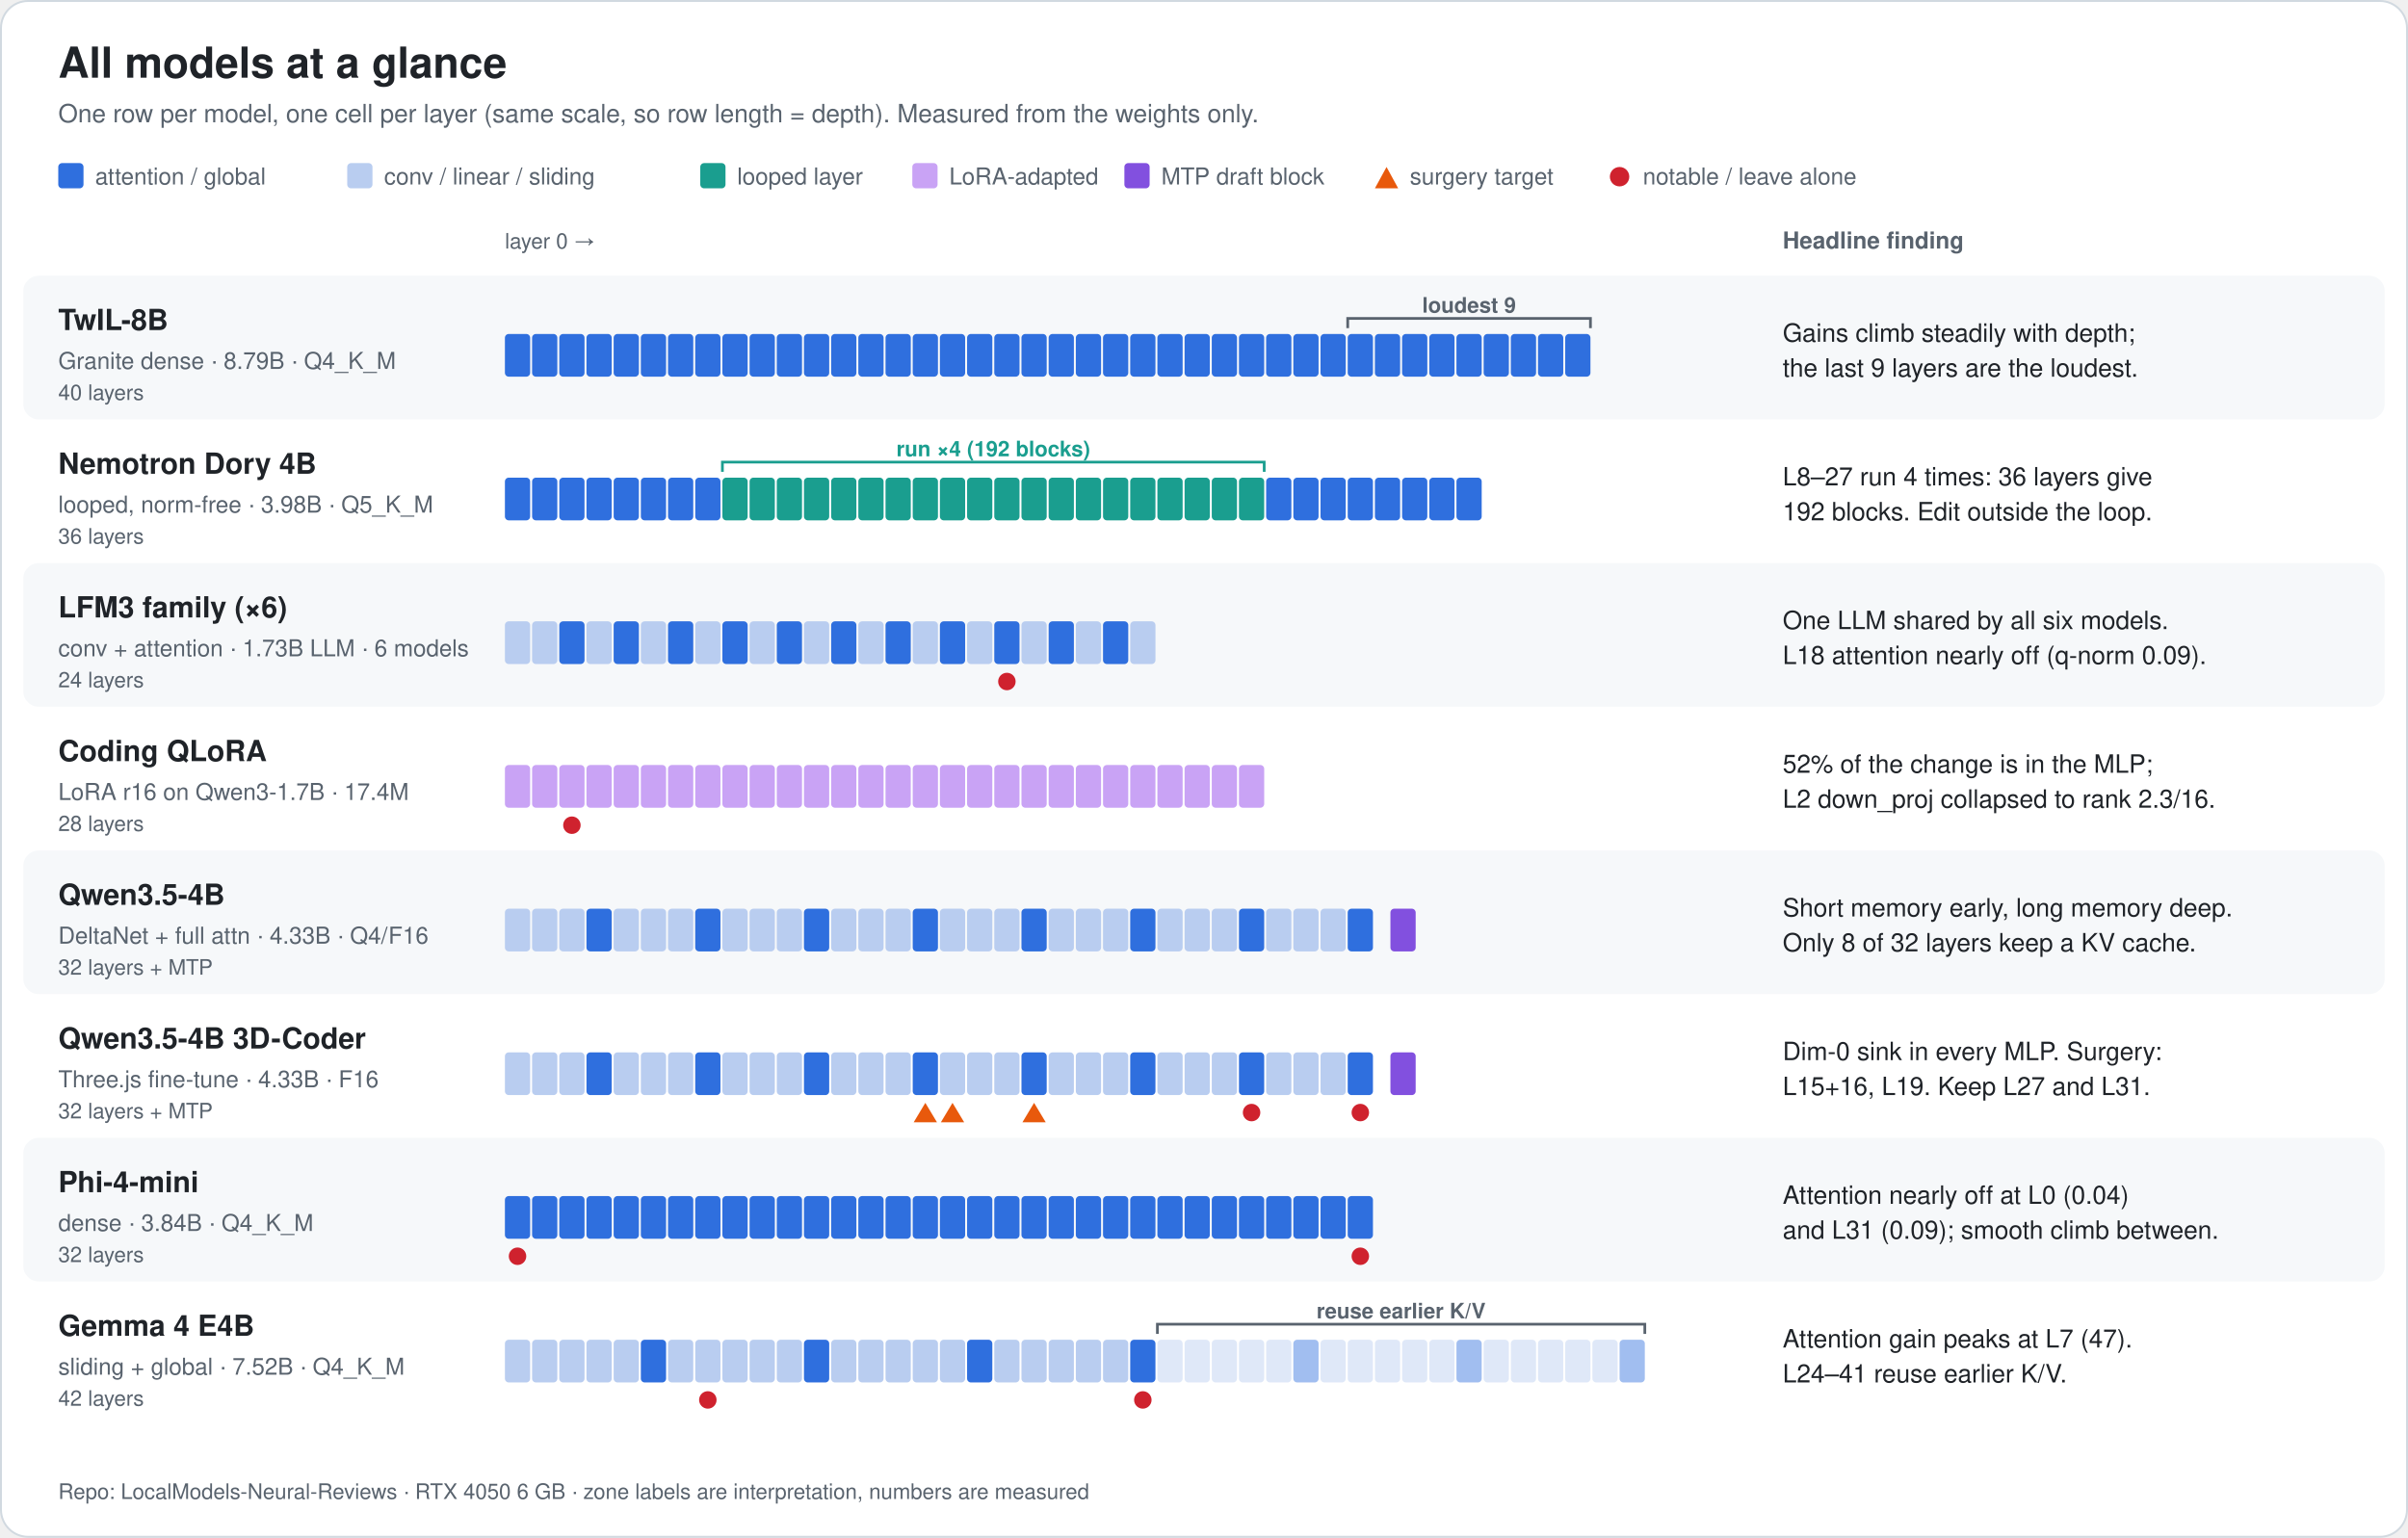
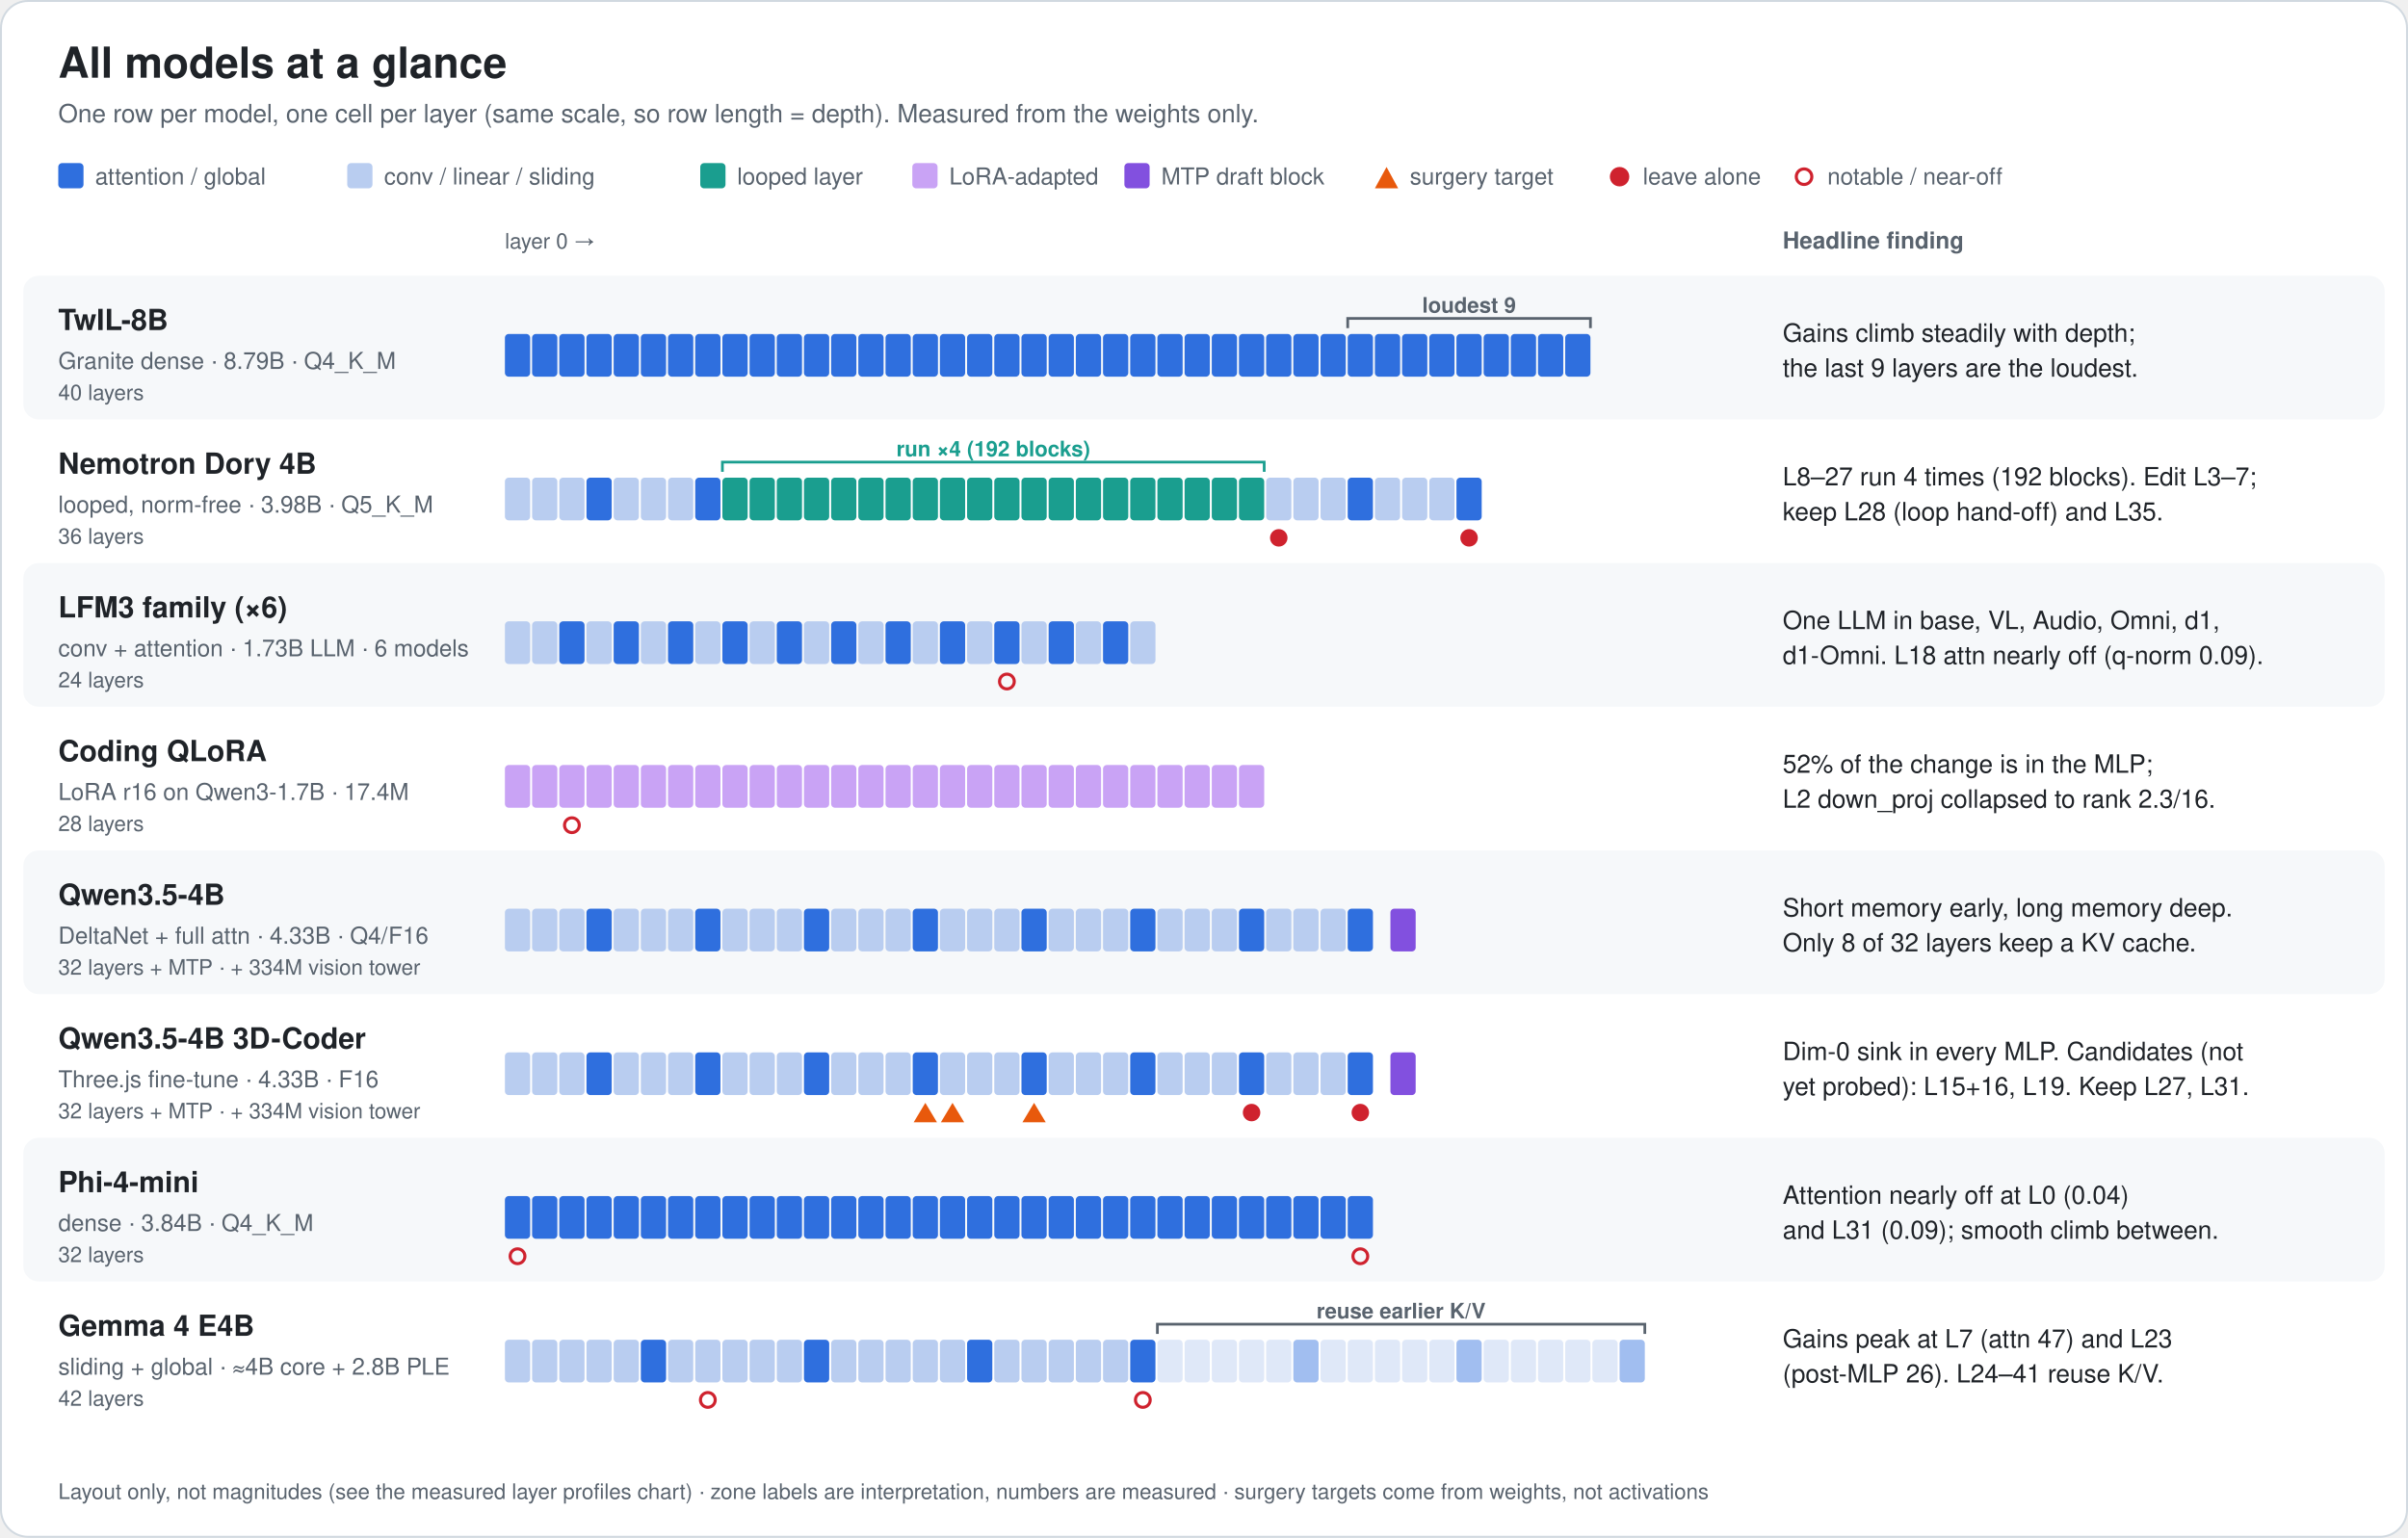
<svg xmlns="http://www.w3.org/2000/svg" width="1240" height="792" viewBox="0 0 1240 792" font-family="-apple-system,Segoe UI,Helvetica,Arial,sans-serif">
  <rect x="0.5" y="0.5" width="1239" height="791" rx="14" fill="#ffffff" stroke="#d1d9e0" />
  <text x="30" y="40" font-size="22" fill="#1f2328" text-anchor="start" font-weight="700">All models at a glance</text>
  <text x="30" y="63" font-size="13" fill="#59636e" text-anchor="start" font-weight="normal">One row per model, one cell per layer (same scale, so row length = depth). Measured from the weights only.</text>
  <rect x="30" y="84" width="13" height="13" rx="2" fill="#2f6fde" />
  <text x="49" y="95" font-size="12" fill="#59636e" text-anchor="start" font-weight="normal">attention / global</text>
  <rect x="178.8" y="84" width="13" height="13" rx="2" fill="#b9cdf0" />
  <text x="197.8" y="95" font-size="12" fill="#59636e" text-anchor="start" font-weight="normal">conv / linear / sliding</text>
  <rect x="360.6" y="84" width="13" height="13" rx="2" fill="#1a9e8f" />
  <text x="379.6" y="95" font-size="12" fill="#59636e" text-anchor="start" font-weight="normal">looped layer</text>
  <rect x="469.8" y="84" width="13" height="13" rx="2" fill="#c9a3f5" />
  <text x="488.8" y="95" font-size="12" fill="#59636e" text-anchor="start" font-weight="normal">LoRA-adapted</text>
  <rect x="579.0" y="84" width="13" height="13" rx="2" fill="#8250df" />
  <text x="598.0" y="95" font-size="12" fill="#59636e" text-anchor="start" font-weight="normal">MTP draft block</text>
  <path d="M708.0 97 l6 -11 l6 11 z" fill="#e8590c" />
  <text x="726.0" y="95" font-size="12" fill="#59636e" text-anchor="start" font-weight="normal">surgery target</text>
  <circle cx="834.0" cy="91" r="5" fill="#cf222e" />
-   <text x="846.0" y="95" font-size="12" fill="#59636e" text-anchor="start" font-weight="normal">notable / leave alone</text>
+   <text x="846.0" y="95" font-size="12" fill="#59636e" text-anchor="start" font-weight="normal">leave alone</text>
+   <circle cx="929.0" cy="91" r="4" fill="none" stroke="#cf222e" stroke-width="1.6" />
+   <text x="941.0" y="95" font-size="12" fill="#59636e" text-anchor="start" font-weight="normal">notable / near-off</text>
  <text x="260" y="128" font-size="11" fill="#59636e" text-anchor="start" font-weight="normal">layer 0 →</text>
  <text x="918" y="128" font-size="12" fill="#59636e" text-anchor="start" font-weight="600">Headline finding</text>
  <rect x="12" y="142" width="1216" height="74" rx="8" fill="#f6f8fa" />
  <text x="30" y="170" font-size="15" fill="#1f2328" text-anchor="start" font-weight="700">TwIL-8B</text>
  <text x="30" y="190" font-size="12" fill="#59636e" text-anchor="start" font-weight="normal">Granite dense · 8.79B · Q4_K_M</text>
  <text x="30" y="206" font-size="11" fill="#59636e" text-anchor="start" font-weight="normal">40 layers</text>
  <rect x="260" y="172" width="13" height="22" rx="2" fill="#2f6fde" />
  <rect x="274" y="172" width="13" height="22" rx="2" fill="#2f6fde" />
  <rect x="288" y="172" width="13" height="22" rx="2" fill="#2f6fde" />
  <rect x="302" y="172" width="13" height="22" rx="2" fill="#2f6fde" />
  <rect x="316" y="172" width="13" height="22" rx="2" fill="#2f6fde" />
  <rect x="330" y="172" width="13" height="22" rx="2" fill="#2f6fde" />
  <rect x="344" y="172" width="13" height="22" rx="2" fill="#2f6fde" />
  <rect x="358" y="172" width="13" height="22" rx="2" fill="#2f6fde" />
  <rect x="372" y="172" width="13" height="22" rx="2" fill="#2f6fde" />
  <rect x="386" y="172" width="13" height="22" rx="2" fill="#2f6fde" />
  <rect x="400" y="172" width="13" height="22" rx="2" fill="#2f6fde" />
  <rect x="414" y="172" width="13" height="22" rx="2" fill="#2f6fde" />
  <rect x="428" y="172" width="13" height="22" rx="2" fill="#2f6fde" />
  <rect x="442" y="172" width="13" height="22" rx="2" fill="#2f6fde" />
  <rect x="456" y="172" width="13" height="22" rx="2" fill="#2f6fde" />
  <rect x="470" y="172" width="13" height="22" rx="2" fill="#2f6fde" />
  <rect x="484" y="172" width="13" height="22" rx="2" fill="#2f6fde" />
  <rect x="498" y="172" width="13" height="22" rx="2" fill="#2f6fde" />
  <rect x="512" y="172" width="13" height="22" rx="2" fill="#2f6fde" />
  <rect x="526" y="172" width="13" height="22" rx="2" fill="#2f6fde" />
  <rect x="540" y="172" width="13" height="22" rx="2" fill="#2f6fde" />
  <rect x="554" y="172" width="13" height="22" rx="2" fill="#2f6fde" />
  <rect x="568" y="172" width="13" height="22" rx="2" fill="#2f6fde" />
  <rect x="582" y="172" width="13" height="22" rx="2" fill="#2f6fde" />
  <rect x="596" y="172" width="13" height="22" rx="2" fill="#2f6fde" />
  <rect x="610" y="172" width="13" height="22" rx="2" fill="#2f6fde" />
  <rect x="624" y="172" width="13" height="22" rx="2" fill="#2f6fde" />
  <rect x="638" y="172" width="13" height="22" rx="2" fill="#2f6fde" />
  <rect x="652" y="172" width="13" height="22" rx="2" fill="#2f6fde" />
  <rect x="666" y="172" width="13" height="22" rx="2" fill="#2f6fde" />
  <rect x="680" y="172" width="13" height="22" rx="2" fill="#2f6fde" />
  <rect x="694" y="172" width="13" height="22" rx="2" fill="#2f6fde" />
  <rect x="708" y="172" width="13" height="22" rx="2" fill="#2f6fde" />
  <rect x="722" y="172" width="13" height="22" rx="2" fill="#2f6fde" />
  <rect x="736" y="172" width="13" height="22" rx="2" fill="#2f6fde" />
  <rect x="750" y="172" width="13" height="22" rx="2" fill="#2f6fde" />
  <rect x="764" y="172" width="13" height="22" rx="2" fill="#2f6fde" />
  <rect x="778" y="172" width="13" height="22" rx="2" fill="#2f6fde" />
  <rect x="792" y="172" width="13" height="22" rx="2" fill="#2f6fde" />
  <rect x="806" y="172" width="13" height="22" rx="2" fill="#2f6fde" />
  <path d="M694 169 v-5 H819 v5" fill="none" stroke="#59636e" stroke-width="1.4" />
  <text x="756.5" y="161" font-size="11" fill="#59636e" text-anchor="middle" font-weight="600">loudest 9</text>
  <text x="918" y="176" font-size="13" fill="#1f2328" text-anchor="start" font-weight="normal">Gains climb steadily with depth;</text>
  <text x="918" y="194" font-size="13" fill="#1f2328" text-anchor="start" font-weight="normal">the last 9 layers are the loudest.</text>
  <text x="30" y="244" font-size="15" fill="#1f2328" text-anchor="start" font-weight="700">Nemotron Dory 4B</text>
  <text x="30" y="264" font-size="12" fill="#59636e" text-anchor="start" font-weight="normal">looped, norm-free · 3.98B · Q5_K_M</text>
  <text x="30" y="280" font-size="11" fill="#59636e" text-anchor="start" font-weight="normal">36 layers</text>
-   <rect x="260" y="246" width="13" height="22" rx="2" fill="#2f6fde" />
-   <rect x="274" y="246" width="13" height="22" rx="2" fill="#2f6fde" />
-   <rect x="288" y="246" width="13" height="22" rx="2" fill="#2f6fde" />
+   <rect x="260" y="246" width="13" height="22" rx="2" fill="#b9cdf0" />
+   <rect x="274" y="246" width="13" height="22" rx="2" fill="#b9cdf0" />
+   <rect x="288" y="246" width="13" height="22" rx="2" fill="#b9cdf0" />
  <rect x="302" y="246" width="13" height="22" rx="2" fill="#2f6fde" />
-   <rect x="316" y="246" width="13" height="22" rx="2" fill="#2f6fde" />
-   <rect x="330" y="246" width="13" height="22" rx="2" fill="#2f6fde" />
-   <rect x="344" y="246" width="13" height="22" rx="2" fill="#2f6fde" />
+   <rect x="316" y="246" width="13" height="22" rx="2" fill="#b9cdf0" />
+   <rect x="330" y="246" width="13" height="22" rx="2" fill="#b9cdf0" />
+   <rect x="344" y="246" width="13" height="22" rx="2" fill="#b9cdf0" />
  <rect x="358" y="246" width="13" height="22" rx="2" fill="#2f6fde" />
  <rect x="372" y="246" width="13" height="22" rx="2" fill="#1a9e8f" />
  <rect x="386" y="246" width="13" height="22" rx="2" fill="#1a9e8f" />
  <rect x="400" y="246" width="13" height="22" rx="2" fill="#1a9e8f" />
  <rect x="414" y="246" width="13" height="22" rx="2" fill="#1a9e8f" />
  <rect x="428" y="246" width="13" height="22" rx="2" fill="#1a9e8f" />
  <rect x="442" y="246" width="13" height="22" rx="2" fill="#1a9e8f" />
  <rect x="456" y="246" width="13" height="22" rx="2" fill="#1a9e8f" />
  <rect x="470" y="246" width="13" height="22" rx="2" fill="#1a9e8f" />
  <rect x="484" y="246" width="13" height="22" rx="2" fill="#1a9e8f" />
  <rect x="498" y="246" width="13" height="22" rx="2" fill="#1a9e8f" />
  <rect x="512" y="246" width="13" height="22" rx="2" fill="#1a9e8f" />
  <rect x="526" y="246" width="13" height="22" rx="2" fill="#1a9e8f" />
  <rect x="540" y="246" width="13" height="22" rx="2" fill="#1a9e8f" />
  <rect x="554" y="246" width="13" height="22" rx="2" fill="#1a9e8f" />
  <rect x="568" y="246" width="13" height="22" rx="2" fill="#1a9e8f" />
  <rect x="582" y="246" width="13" height="22" rx="2" fill="#1a9e8f" />
  <rect x="596" y="246" width="13" height="22" rx="2" fill="#1a9e8f" />
  <rect x="610" y="246" width="13" height="22" rx="2" fill="#1a9e8f" />
  <rect x="624" y="246" width="13" height="22" rx="2" fill="#1a9e8f" />
  <rect x="638" y="246" width="13" height="22" rx="2" fill="#1a9e8f" />
-   <rect x="652" y="246" width="13" height="22" rx="2" fill="#2f6fde" />
-   <rect x="666" y="246" width="13" height="22" rx="2" fill="#2f6fde" />
-   <rect x="680" y="246" width="13" height="22" rx="2" fill="#2f6fde" />
+   <rect x="652" y="246" width="13" height="22" rx="2" fill="#b9cdf0" />
+   <rect x="666" y="246" width="13" height="22" rx="2" fill="#b9cdf0" />
+   <rect x="680" y="246" width="13" height="22" rx="2" fill="#b9cdf0" />
  <rect x="694" y="246" width="13" height="22" rx="2" fill="#2f6fde" />
-   <rect x="708" y="246" width="13" height="22" rx="2" fill="#2f6fde" />
-   <rect x="722" y="246" width="13" height="22" rx="2" fill="#2f6fde" />
-   <rect x="736" y="246" width="13" height="22" rx="2" fill="#2f6fde" />
+   <rect x="708" y="246" width="13" height="22" rx="2" fill="#b9cdf0" />
+   <rect x="722" y="246" width="13" height="22" rx="2" fill="#b9cdf0" />
+   <rect x="736" y="246" width="13" height="22" rx="2" fill="#b9cdf0" />
  <rect x="750" y="246" width="13" height="22" rx="2" fill="#2f6fde" />
+   <circle cx="658.5" cy="277" r="4.5" fill="#cf222e" />
+   <circle cx="756.5" cy="277" r="4.5" fill="#cf222e" />
  <path d="M372 243 v-5 H651 v5" fill="none" stroke="#1a9e8f" stroke-width="1.4" />
  <text x="511.5" y="235" font-size="11" fill="#1a9e8f" text-anchor="middle" font-weight="600">run ×4 (192 blocks)</text>
-   <text x="918" y="250" font-size="13" fill="#1f2328" text-anchor="start" font-weight="normal">L8–27 run 4 times: 36 layers give</text>
-   <text x="918" y="268" font-size="13" fill="#1f2328" text-anchor="start" font-weight="normal">192 blocks. Edit outside the loop.</text>
+   <text x="918" y="250" font-size="13" fill="#1f2328" text-anchor="start" font-weight="normal">L8–27 run 4 times (192 blocks). Edit L3–7;</text>
+   <text x="918" y="268" font-size="13" fill="#1f2328" text-anchor="start" font-weight="normal">keep L28 (loop hand-off) and L35.</text>
  <rect x="12" y="290" width="1216" height="74" rx="8" fill="#f6f8fa" />
  <text x="30" y="318" font-size="15" fill="#1f2328" text-anchor="start" font-weight="700">LFM3 family (×6)</text>
  <text x="30" y="338" font-size="12" fill="#59636e" text-anchor="start" font-weight="normal">conv + attention · 1.73B LLM · 6 models</text>
  <text x="30" y="354" font-size="11" fill="#59636e" text-anchor="start" font-weight="normal">24 layers</text>
  <rect x="260" y="320" width="13" height="22" rx="2" fill="#b9cdf0" />
  <rect x="274" y="320" width="13" height="22" rx="2" fill="#b9cdf0" />
  <rect x="288" y="320" width="13" height="22" rx="2" fill="#2f6fde" />
  <rect x="302" y="320" width="13" height="22" rx="2" fill="#b9cdf0" />
  <rect x="316" y="320" width="13" height="22" rx="2" fill="#2f6fde" />
  <rect x="330" y="320" width="13" height="22" rx="2" fill="#b9cdf0" />
  <rect x="344" y="320" width="13" height="22" rx="2" fill="#2f6fde" />
  <rect x="358" y="320" width="13" height="22" rx="2" fill="#b9cdf0" />
  <rect x="372" y="320" width="13" height="22" rx="2" fill="#2f6fde" />
  <rect x="386" y="320" width="13" height="22" rx="2" fill="#b9cdf0" />
  <rect x="400" y="320" width="13" height="22" rx="2" fill="#2f6fde" />
  <rect x="414" y="320" width="13" height="22" rx="2" fill="#b9cdf0" />
  <rect x="428" y="320" width="13" height="22" rx="2" fill="#2f6fde" />
  <rect x="442" y="320" width="13" height="22" rx="2" fill="#b9cdf0" />
  <rect x="456" y="320" width="13" height="22" rx="2" fill="#2f6fde" />
  <rect x="470" y="320" width="13" height="22" rx="2" fill="#b9cdf0" />
  <rect x="484" y="320" width="13" height="22" rx="2" fill="#2f6fde" />
  <rect x="498" y="320" width="13" height="22" rx="2" fill="#b9cdf0" />
  <rect x="512" y="320" width="13" height="22" rx="2" fill="#2f6fde" />
  <rect x="526" y="320" width="13" height="22" rx="2" fill="#b9cdf0" />
  <rect x="540" y="320" width="13" height="22" rx="2" fill="#2f6fde" />
  <rect x="554" y="320" width="13" height="22" rx="2" fill="#b9cdf0" />
  <rect x="568" y="320" width="13" height="22" rx="2" fill="#2f6fde" />
  <rect x="582" y="320" width="13" height="22" rx="2" fill="#b9cdf0" />
-   <circle cx="518.5" cy="351" r="4.5" fill="#cf222e" />
-   <text x="918" y="324" font-size="13" fill="#1f2328" text-anchor="start" font-weight="normal">One LLM shared by all six models.</text>
-   <text x="918" y="342" font-size="13" fill="#1f2328" text-anchor="start" font-weight="normal">L18 attention nearly off (q-norm 0.09).</text>
+   <circle cx="518.5" cy="351" r="3.8" fill="none" stroke="#cf222e" stroke-width="1.6" />
+   <text x="918" y="324" font-size="13" fill="#1f2328" text-anchor="start" font-weight="normal">One LLM in base, VL, Audio, Omni, d1,</text>
+   <text x="918" y="342" font-size="13" fill="#1f2328" text-anchor="start" font-weight="normal">d1-Omni. L18 attn nearly off (q-norm 0.09).</text>
  <text x="30" y="392" font-size="15" fill="#1f2328" text-anchor="start" font-weight="700">Coding QLoRA</text>
  <text x="30" y="412" font-size="12" fill="#59636e" text-anchor="start" font-weight="normal">LoRA r16 on Qwen3-1.7B · 17.4M</text>
  <text x="30" y="428" font-size="11" fill="#59636e" text-anchor="start" font-weight="normal">28 layers</text>
  <rect x="260" y="394" width="13" height="22" rx="2" fill="#c9a3f5" />
  <rect x="274" y="394" width="13" height="22" rx="2" fill="#c9a3f5" />
  <rect x="288" y="394" width="13" height="22" rx="2" fill="#c9a3f5" />
  <rect x="302" y="394" width="13" height="22" rx="2" fill="#c9a3f5" />
  <rect x="316" y="394" width="13" height="22" rx="2" fill="#c9a3f5" />
  <rect x="330" y="394" width="13" height="22" rx="2" fill="#c9a3f5" />
  <rect x="344" y="394" width="13" height="22" rx="2" fill="#c9a3f5" />
  <rect x="358" y="394" width="13" height="22" rx="2" fill="#c9a3f5" />
  <rect x="372" y="394" width="13" height="22" rx="2" fill="#c9a3f5" />
  <rect x="386" y="394" width="13" height="22" rx="2" fill="#c9a3f5" />
  <rect x="400" y="394" width="13" height="22" rx="2" fill="#c9a3f5" />
  <rect x="414" y="394" width="13" height="22" rx="2" fill="#c9a3f5" />
  <rect x="428" y="394" width="13" height="22" rx="2" fill="#c9a3f5" />
  <rect x="442" y="394" width="13" height="22" rx="2" fill="#c9a3f5" />
  <rect x="456" y="394" width="13" height="22" rx="2" fill="#c9a3f5" />
  <rect x="470" y="394" width="13" height="22" rx="2" fill="#c9a3f5" />
  <rect x="484" y="394" width="13" height="22" rx="2" fill="#c9a3f5" />
  <rect x="498" y="394" width="13" height="22" rx="2" fill="#c9a3f5" />
  <rect x="512" y="394" width="13" height="22" rx="2" fill="#c9a3f5" />
  <rect x="526" y="394" width="13" height="22" rx="2" fill="#c9a3f5" />
  <rect x="540" y="394" width="13" height="22" rx="2" fill="#c9a3f5" />
  <rect x="554" y="394" width="13" height="22" rx="2" fill="#c9a3f5" />
  <rect x="568" y="394" width="13" height="22" rx="2" fill="#c9a3f5" />
  <rect x="582" y="394" width="13" height="22" rx="2" fill="#c9a3f5" />
  <rect x="596" y="394" width="13" height="22" rx="2" fill="#c9a3f5" />
  <rect x="610" y="394" width="13" height="22" rx="2" fill="#c9a3f5" />
  <rect x="624" y="394" width="13" height="22" rx="2" fill="#c9a3f5" />
  <rect x="638" y="394" width="13" height="22" rx="2" fill="#c9a3f5" />
-   <circle cx="294.5" cy="425" r="4.5" fill="#cf222e" />
+   <circle cx="294.5" cy="425" r="3.8" fill="none" stroke="#cf222e" stroke-width="1.6" />
  <text x="918" y="398" font-size="13" fill="#1f2328" text-anchor="start" font-weight="normal">52% of the change is in the MLP;</text>
  <text x="918" y="416" font-size="13" fill="#1f2328" text-anchor="start" font-weight="normal">L2 down_proj collapsed to rank 2.3/16.</text>
  <rect x="12" y="438" width="1216" height="74" rx="8" fill="#f6f8fa" />
  <text x="30" y="466" font-size="15" fill="#1f2328" text-anchor="start" font-weight="700">Qwen3.5-4B</text>
  <text x="30" y="486" font-size="12" fill="#59636e" text-anchor="start" font-weight="normal">DeltaNet + full attn · 4.33B · Q4/F16</text>
-   <text x="30" y="502" font-size="11" fill="#59636e" text-anchor="start" font-weight="normal">32 layers + MTP</text>
+   <text x="30" y="502" font-size="11" fill="#59636e" text-anchor="start" font-weight="normal">32 layers + MTP · + 334M vision tower</text>
  <rect x="260" y="468" width="13" height="22" rx="2" fill="#b9cdf0" />
  <rect x="274" y="468" width="13" height="22" rx="2" fill="#b9cdf0" />
  <rect x="288" y="468" width="13" height="22" rx="2" fill="#b9cdf0" />
  <rect x="302" y="468" width="13" height="22" rx="2" fill="#2f6fde" />
  <rect x="316" y="468" width="13" height="22" rx="2" fill="#b9cdf0" />
  <rect x="330" y="468" width="13" height="22" rx="2" fill="#b9cdf0" />
  <rect x="344" y="468" width="13" height="22" rx="2" fill="#b9cdf0" />
  <rect x="358" y="468" width="13" height="22" rx="2" fill="#2f6fde" />
  <rect x="372" y="468" width="13" height="22" rx="2" fill="#b9cdf0" />
  <rect x="386" y="468" width="13" height="22" rx="2" fill="#b9cdf0" />
  <rect x="400" y="468" width="13" height="22" rx="2" fill="#b9cdf0" />
  <rect x="414" y="468" width="13" height="22" rx="2" fill="#2f6fde" />
  <rect x="428" y="468" width="13" height="22" rx="2" fill="#b9cdf0" />
  <rect x="442" y="468" width="13" height="22" rx="2" fill="#b9cdf0" />
  <rect x="456" y="468" width="13" height="22" rx="2" fill="#b9cdf0" />
  <rect x="470" y="468" width="13" height="22" rx="2" fill="#2f6fde" />
  <rect x="484" y="468" width="13" height="22" rx="2" fill="#b9cdf0" />
  <rect x="498" y="468" width="13" height="22" rx="2" fill="#b9cdf0" />
  <rect x="512" y="468" width="13" height="22" rx="2" fill="#b9cdf0" />
  <rect x="526" y="468" width="13" height="22" rx="2" fill="#2f6fde" />
  <rect x="540" y="468" width="13" height="22" rx="2" fill="#b9cdf0" />
  <rect x="554" y="468" width="13" height="22" rx="2" fill="#b9cdf0" />
  <rect x="568" y="468" width="13" height="22" rx="2" fill="#b9cdf0" />
  <rect x="582" y="468" width="13" height="22" rx="2" fill="#2f6fde" />
  <rect x="596" y="468" width="13" height="22" rx="2" fill="#b9cdf0" />
  <rect x="610" y="468" width="13" height="22" rx="2" fill="#b9cdf0" />
  <rect x="624" y="468" width="13" height="22" rx="2" fill="#b9cdf0" />
  <rect x="638" y="468" width="13" height="22" rx="2" fill="#2f6fde" />
  <rect x="652" y="468" width="13" height="22" rx="2" fill="#b9cdf0" />
  <rect x="666" y="468" width="13" height="22" rx="2" fill="#b9cdf0" />
  <rect x="680" y="468" width="13" height="22" rx="2" fill="#b9cdf0" />
  <rect x="694" y="468" width="13" height="22" rx="2" fill="#2f6fde" />
  <rect x="716" y="468" width="13" height="22" rx="2" fill="#8250df" />
  <text x="918" y="472" font-size="13" fill="#1f2328" text-anchor="start" font-weight="normal">Short memory early, long memory deep.</text>
  <text x="918" y="490" font-size="13" fill="#1f2328" text-anchor="start" font-weight="normal">Only 8 of 32 layers keep a KV cache.</text>
  <text x="30" y="540" font-size="15" fill="#1f2328" text-anchor="start" font-weight="700">Qwen3.5-4B 3D-Coder</text>
  <text x="30" y="560" font-size="12" fill="#59636e" text-anchor="start" font-weight="normal">Three.js fine-tune · 4.33B · F16</text>
-   <text x="30" y="576" font-size="11" fill="#59636e" text-anchor="start" font-weight="normal">32 layers + MTP</text>
+   <text x="30" y="576" font-size="11" fill="#59636e" text-anchor="start" font-weight="normal">32 layers + MTP · + 334M vision tower</text>
  <rect x="260" y="542" width="13" height="22" rx="2" fill="#b9cdf0" />
  <rect x="274" y="542" width="13" height="22" rx="2" fill="#b9cdf0" />
  <rect x="288" y="542" width="13" height="22" rx="2" fill="#b9cdf0" />
  <rect x="302" y="542" width="13" height="22" rx="2" fill="#2f6fde" />
  <rect x="316" y="542" width="13" height="22" rx="2" fill="#b9cdf0" />
  <rect x="330" y="542" width="13" height="22" rx="2" fill="#b9cdf0" />
  <rect x="344" y="542" width="13" height="22" rx="2" fill="#b9cdf0" />
  <rect x="358" y="542" width="13" height="22" rx="2" fill="#2f6fde" />
  <rect x="372" y="542" width="13" height="22" rx="2" fill="#b9cdf0" />
  <rect x="386" y="542" width="13" height="22" rx="2" fill="#b9cdf0" />
  <rect x="400" y="542" width="13" height="22" rx="2" fill="#b9cdf0" />
  <rect x="414" y="542" width="13" height="22" rx="2" fill="#2f6fde" />
  <rect x="428" y="542" width="13" height="22" rx="2" fill="#b9cdf0" />
  <rect x="442" y="542" width="13" height="22" rx="2" fill="#b9cdf0" />
  <rect x="456" y="542" width="13" height="22" rx="2" fill="#b9cdf0" />
  <rect x="470" y="542" width="13" height="22" rx="2" fill="#2f6fde" />
  <rect x="484" y="542" width="13" height="22" rx="2" fill="#b9cdf0" />
  <rect x="498" y="542" width="13" height="22" rx="2" fill="#b9cdf0" />
  <rect x="512" y="542" width="13" height="22" rx="2" fill="#b9cdf0" />
  <rect x="526" y="542" width="13" height="22" rx="2" fill="#2f6fde" />
  <rect x="540" y="542" width="13" height="22" rx="2" fill="#b9cdf0" />
  <rect x="554" y="542" width="13" height="22" rx="2" fill="#b9cdf0" />
  <rect x="568" y="542" width="13" height="22" rx="2" fill="#b9cdf0" />
  <rect x="582" y="542" width="13" height="22" rx="2" fill="#2f6fde" />
  <rect x="596" y="542" width="13" height="22" rx="2" fill="#b9cdf0" />
  <rect x="610" y="542" width="13" height="22" rx="2" fill="#b9cdf0" />
  <rect x="624" y="542" width="13" height="22" rx="2" fill="#b9cdf0" />
  <rect x="638" y="542" width="13" height="22" rx="2" fill="#2f6fde" />
  <rect x="652" y="542" width="13" height="22" rx="2" fill="#b9cdf0" />
  <rect x="666" y="542" width="13" height="22" rx="2" fill="#b9cdf0" />
  <rect x="680" y="542" width="13" height="22" rx="2" fill="#b9cdf0" />
  <rect x="694" y="542" width="13" height="22" rx="2" fill="#2f6fde" />
  <rect x="716" y="542" width="13" height="22" rx="2" fill="#8250df" />
  <path d="M470.5 578 l6 -10 l6 10 z" fill="#e8590c" />
  <path d="M484.5 578 l6 -10 l6 10 z" fill="#e8590c" />
  <path d="M526.5 578 l6 -10 l6 10 z" fill="#e8590c" />
  <circle cx="644.5" cy="573" r="4.5" fill="#cf222e" />
  <circle cx="700.5" cy="573" r="4.5" fill="#cf222e" />
-   <text x="918" y="546" font-size="13" fill="#1f2328" text-anchor="start" font-weight="normal">Dim-0 sink in every MLP. Surgery:</text>
-   <text x="918" y="564" font-size="13" fill="#1f2328" text-anchor="start" font-weight="normal">L15+16, L19. Keep L27 and L31.</text>
+   <text x="918" y="546" font-size="13" fill="#1f2328" text-anchor="start" font-weight="normal">Dim-0 sink in every MLP. Candidates (not</text>
+   <text x="918" y="564" font-size="13" fill="#1f2328" text-anchor="start" font-weight="normal">yet probed): L15+16, L19. Keep L27, L31.</text>
  <rect x="12" y="586" width="1216" height="74" rx="8" fill="#f6f8fa" />
  <text x="30" y="614" font-size="15" fill="#1f2328" text-anchor="start" font-weight="700">Phi-4-mini</text>
  <text x="30" y="634" font-size="12" fill="#59636e" text-anchor="start" font-weight="normal">dense · 3.84B · Q4_K_M</text>
  <text x="30" y="650" font-size="11" fill="#59636e" text-anchor="start" font-weight="normal">32 layers</text>
  <rect x="260" y="616" width="13" height="22" rx="2" fill="#2f6fde" />
  <rect x="274" y="616" width="13" height="22" rx="2" fill="#2f6fde" />
  <rect x="288" y="616" width="13" height="22" rx="2" fill="#2f6fde" />
  <rect x="302" y="616" width="13" height="22" rx="2" fill="#2f6fde" />
  <rect x="316" y="616" width="13" height="22" rx="2" fill="#2f6fde" />
  <rect x="330" y="616" width="13" height="22" rx="2" fill="#2f6fde" />
  <rect x="344" y="616" width="13" height="22" rx="2" fill="#2f6fde" />
  <rect x="358" y="616" width="13" height="22" rx="2" fill="#2f6fde" />
  <rect x="372" y="616" width="13" height="22" rx="2" fill="#2f6fde" />
  <rect x="386" y="616" width="13" height="22" rx="2" fill="#2f6fde" />
  <rect x="400" y="616" width="13" height="22" rx="2" fill="#2f6fde" />
  <rect x="414" y="616" width="13" height="22" rx="2" fill="#2f6fde" />
  <rect x="428" y="616" width="13" height="22" rx="2" fill="#2f6fde" />
  <rect x="442" y="616" width="13" height="22" rx="2" fill="#2f6fde" />
  <rect x="456" y="616" width="13" height="22" rx="2" fill="#2f6fde" />
  <rect x="470" y="616" width="13" height="22" rx="2" fill="#2f6fde" />
  <rect x="484" y="616" width="13" height="22" rx="2" fill="#2f6fde" />
  <rect x="498" y="616" width="13" height="22" rx="2" fill="#2f6fde" />
  <rect x="512" y="616" width="13" height="22" rx="2" fill="#2f6fde" />
  <rect x="526" y="616" width="13" height="22" rx="2" fill="#2f6fde" />
  <rect x="540" y="616" width="13" height="22" rx="2" fill="#2f6fde" />
  <rect x="554" y="616" width="13" height="22" rx="2" fill="#2f6fde" />
  <rect x="568" y="616" width="13" height="22" rx="2" fill="#2f6fde" />
  <rect x="582" y="616" width="13" height="22" rx="2" fill="#2f6fde" />
  <rect x="596" y="616" width="13" height="22" rx="2" fill="#2f6fde" />
  <rect x="610" y="616" width="13" height="22" rx="2" fill="#2f6fde" />
  <rect x="624" y="616" width="13" height="22" rx="2" fill="#2f6fde" />
  <rect x="638" y="616" width="13" height="22" rx="2" fill="#2f6fde" />
  <rect x="652" y="616" width="13" height="22" rx="2" fill="#2f6fde" />
  <rect x="666" y="616" width="13" height="22" rx="2" fill="#2f6fde" />
  <rect x="680" y="616" width="13" height="22" rx="2" fill="#2f6fde" />
  <rect x="694" y="616" width="13" height="22" rx="2" fill="#2f6fde" />
-   <circle cx="266.5" cy="647" r="4.5" fill="#cf222e" />
-   <circle cx="700.5" cy="647" r="4.5" fill="#cf222e" />
+   <circle cx="266.5" cy="647" r="3.8" fill="none" stroke="#cf222e" stroke-width="1.6" />
+   <circle cx="700.5" cy="647" r="3.8" fill="none" stroke="#cf222e" stroke-width="1.6" />
  <text x="918" y="620" font-size="13" fill="#1f2328" text-anchor="start" font-weight="normal">Attention nearly off at L0 (0.04)</text>
  <text x="918" y="638" font-size="13" fill="#1f2328" text-anchor="start" font-weight="normal">and L31 (0.09); smooth climb between.</text>
  <text x="30" y="688" font-size="15" fill="#1f2328" text-anchor="start" font-weight="700">Gemma 4 E4B</text>
-   <text x="30" y="708" font-size="12" fill="#59636e" text-anchor="start" font-weight="normal">sliding + global · 7.52B · Q4_K_M</text>
+   <text x="30" y="708" font-size="12" fill="#59636e" text-anchor="start" font-weight="normal">sliding + global · ≈4B core + 2.8B PLE</text>
  <text x="30" y="724" font-size="11" fill="#59636e" text-anchor="start" font-weight="normal">42 layers</text>
  <rect x="260" y="690" width="13" height="22" rx="2" fill="#b9cdf0" />
  <rect x="274" y="690" width="13" height="22" rx="2" fill="#b9cdf0" />
  <rect x="288" y="690" width="13" height="22" rx="2" fill="#b9cdf0" />
  <rect x="302" y="690" width="13" height="22" rx="2" fill="#b9cdf0" />
  <rect x="316" y="690" width="13" height="22" rx="2" fill="#b9cdf0" />
  <rect x="330" y="690" width="13" height="22" rx="2" fill="#2f6fde" />
  <rect x="344" y="690" width="13" height="22" rx="2" fill="#b9cdf0" />
  <rect x="358" y="690" width="13" height="22" rx="2" fill="#b9cdf0" />
  <rect x="372" y="690" width="13" height="22" rx="2" fill="#b9cdf0" />
  <rect x="386" y="690" width="13" height="22" rx="2" fill="#b9cdf0" />
  <rect x="400" y="690" width="13" height="22" rx="2" fill="#b9cdf0" />
  <rect x="414" y="690" width="13" height="22" rx="2" fill="#2f6fde" />
  <rect x="428" y="690" width="13" height="22" rx="2" fill="#b9cdf0" />
  <rect x="442" y="690" width="13" height="22" rx="2" fill="#b9cdf0" />
  <rect x="456" y="690" width="13" height="22" rx="2" fill="#b9cdf0" />
  <rect x="470" y="690" width="13" height="22" rx="2" fill="#b9cdf0" />
  <rect x="484" y="690" width="13" height="22" rx="2" fill="#b9cdf0" />
  <rect x="498" y="690" width="13" height="22" rx="2" fill="#2f6fde" />
  <rect x="512" y="690" width="13" height="22" rx="2" fill="#b9cdf0" />
  <rect x="526" y="690" width="13" height="22" rx="2" fill="#b9cdf0" />
  <rect x="540" y="690" width="13" height="22" rx="2" fill="#b9cdf0" />
  <rect x="554" y="690" width="13" height="22" rx="2" fill="#b9cdf0" />
  <rect x="568" y="690" width="13" height="22" rx="2" fill="#b9cdf0" />
  <rect x="582" y="690" width="13" height="22" rx="2" fill="#2f6fde" />
  <rect x="596" y="690" width="13" height="22" rx="2" fill="#b9cdf0" opacity="0.45" />
  <rect x="610" y="690" width="13" height="22" rx="2" fill="#b9cdf0" opacity="0.45" />
  <rect x="624" y="690" width="13" height="22" rx="2" fill="#b9cdf0" opacity="0.45" />
  <rect x="638" y="690" width="13" height="22" rx="2" fill="#b9cdf0" opacity="0.45" />
  <rect x="652" y="690" width="13" height="22" rx="2" fill="#b9cdf0" opacity="0.45" />
  <rect x="666" y="690" width="13" height="22" rx="2" fill="#2f6fde" opacity="0.45" />
  <rect x="680" y="690" width="13" height="22" rx="2" fill="#b9cdf0" opacity="0.45" />
  <rect x="694" y="690" width="13" height="22" rx="2" fill="#b9cdf0" opacity="0.45" />
  <rect x="708" y="690" width="13" height="22" rx="2" fill="#b9cdf0" opacity="0.45" />
  <rect x="722" y="690" width="13" height="22" rx="2" fill="#b9cdf0" opacity="0.45" />
  <rect x="736" y="690" width="13" height="22" rx="2" fill="#b9cdf0" opacity="0.45" />
  <rect x="750" y="690" width="13" height="22" rx="2" fill="#2f6fde" opacity="0.45" />
  <rect x="764" y="690" width="13" height="22" rx="2" fill="#b9cdf0" opacity="0.45" />
  <rect x="778" y="690" width="13" height="22" rx="2" fill="#b9cdf0" opacity="0.45" />
  <rect x="792" y="690" width="13" height="22" rx="2" fill="#b9cdf0" opacity="0.45" />
  <rect x="806" y="690" width="13" height="22" rx="2" fill="#b9cdf0" opacity="0.45" />
  <rect x="820" y="690" width="13" height="22" rx="2" fill="#b9cdf0" opacity="0.45" />
  <rect x="834" y="690" width="13" height="22" rx="2" fill="#2f6fde" opacity="0.45" />
-   <circle cx="364.5" cy="721" r="4.5" fill="#cf222e" />
-   <circle cx="588.5" cy="721" r="4.5" fill="#cf222e" />
+   <circle cx="364.5" cy="721" r="3.8" fill="none" stroke="#cf222e" stroke-width="1.6" />
+   <circle cx="588.5" cy="721" r="3.8" fill="none" stroke="#cf222e" stroke-width="1.6" />
  <path d="M596 687 v-5 H847 v5" fill="none" stroke="#59636e" stroke-width="1.4" />
  <text x="721.5" y="679" font-size="11" fill="#59636e" text-anchor="middle" font-weight="600">reuse earlier K/V</text>
-   <text x="918" y="694" font-size="13" fill="#1f2328" text-anchor="start" font-weight="normal">Attention gain peaks at L7 (47).</text>
-   <text x="918" y="712" font-size="13" fill="#1f2328" text-anchor="start" font-weight="normal">L24–41 reuse earlier K/V.</text>
-   <text x="30" y="772" font-size="11" fill="#59636e" text-anchor="start" font-weight="normal">Repo: LocalModels-Neural-Reviews · RTX 4050 6 GB · zone labels are interpretation, numbers are measured</text>
+   <text x="918" y="694" font-size="13" fill="#1f2328" text-anchor="start" font-weight="normal">Gains peak at L7 (attn 47) and L23</text>
+   <text x="918" y="712" font-size="13" fill="#1f2328" text-anchor="start" font-weight="normal">(post-MLP 26). L24–41 reuse K/V.</text>
+   <text x="30" y="772" font-size="11" fill="#59636e" text-anchor="start" font-weight="normal">Layout only, not magnitudes (see the measured layer profiles chart) · zone labels are interpretation, numbers are measured · surgery targets come from weights, not activations</text>
</svg>
